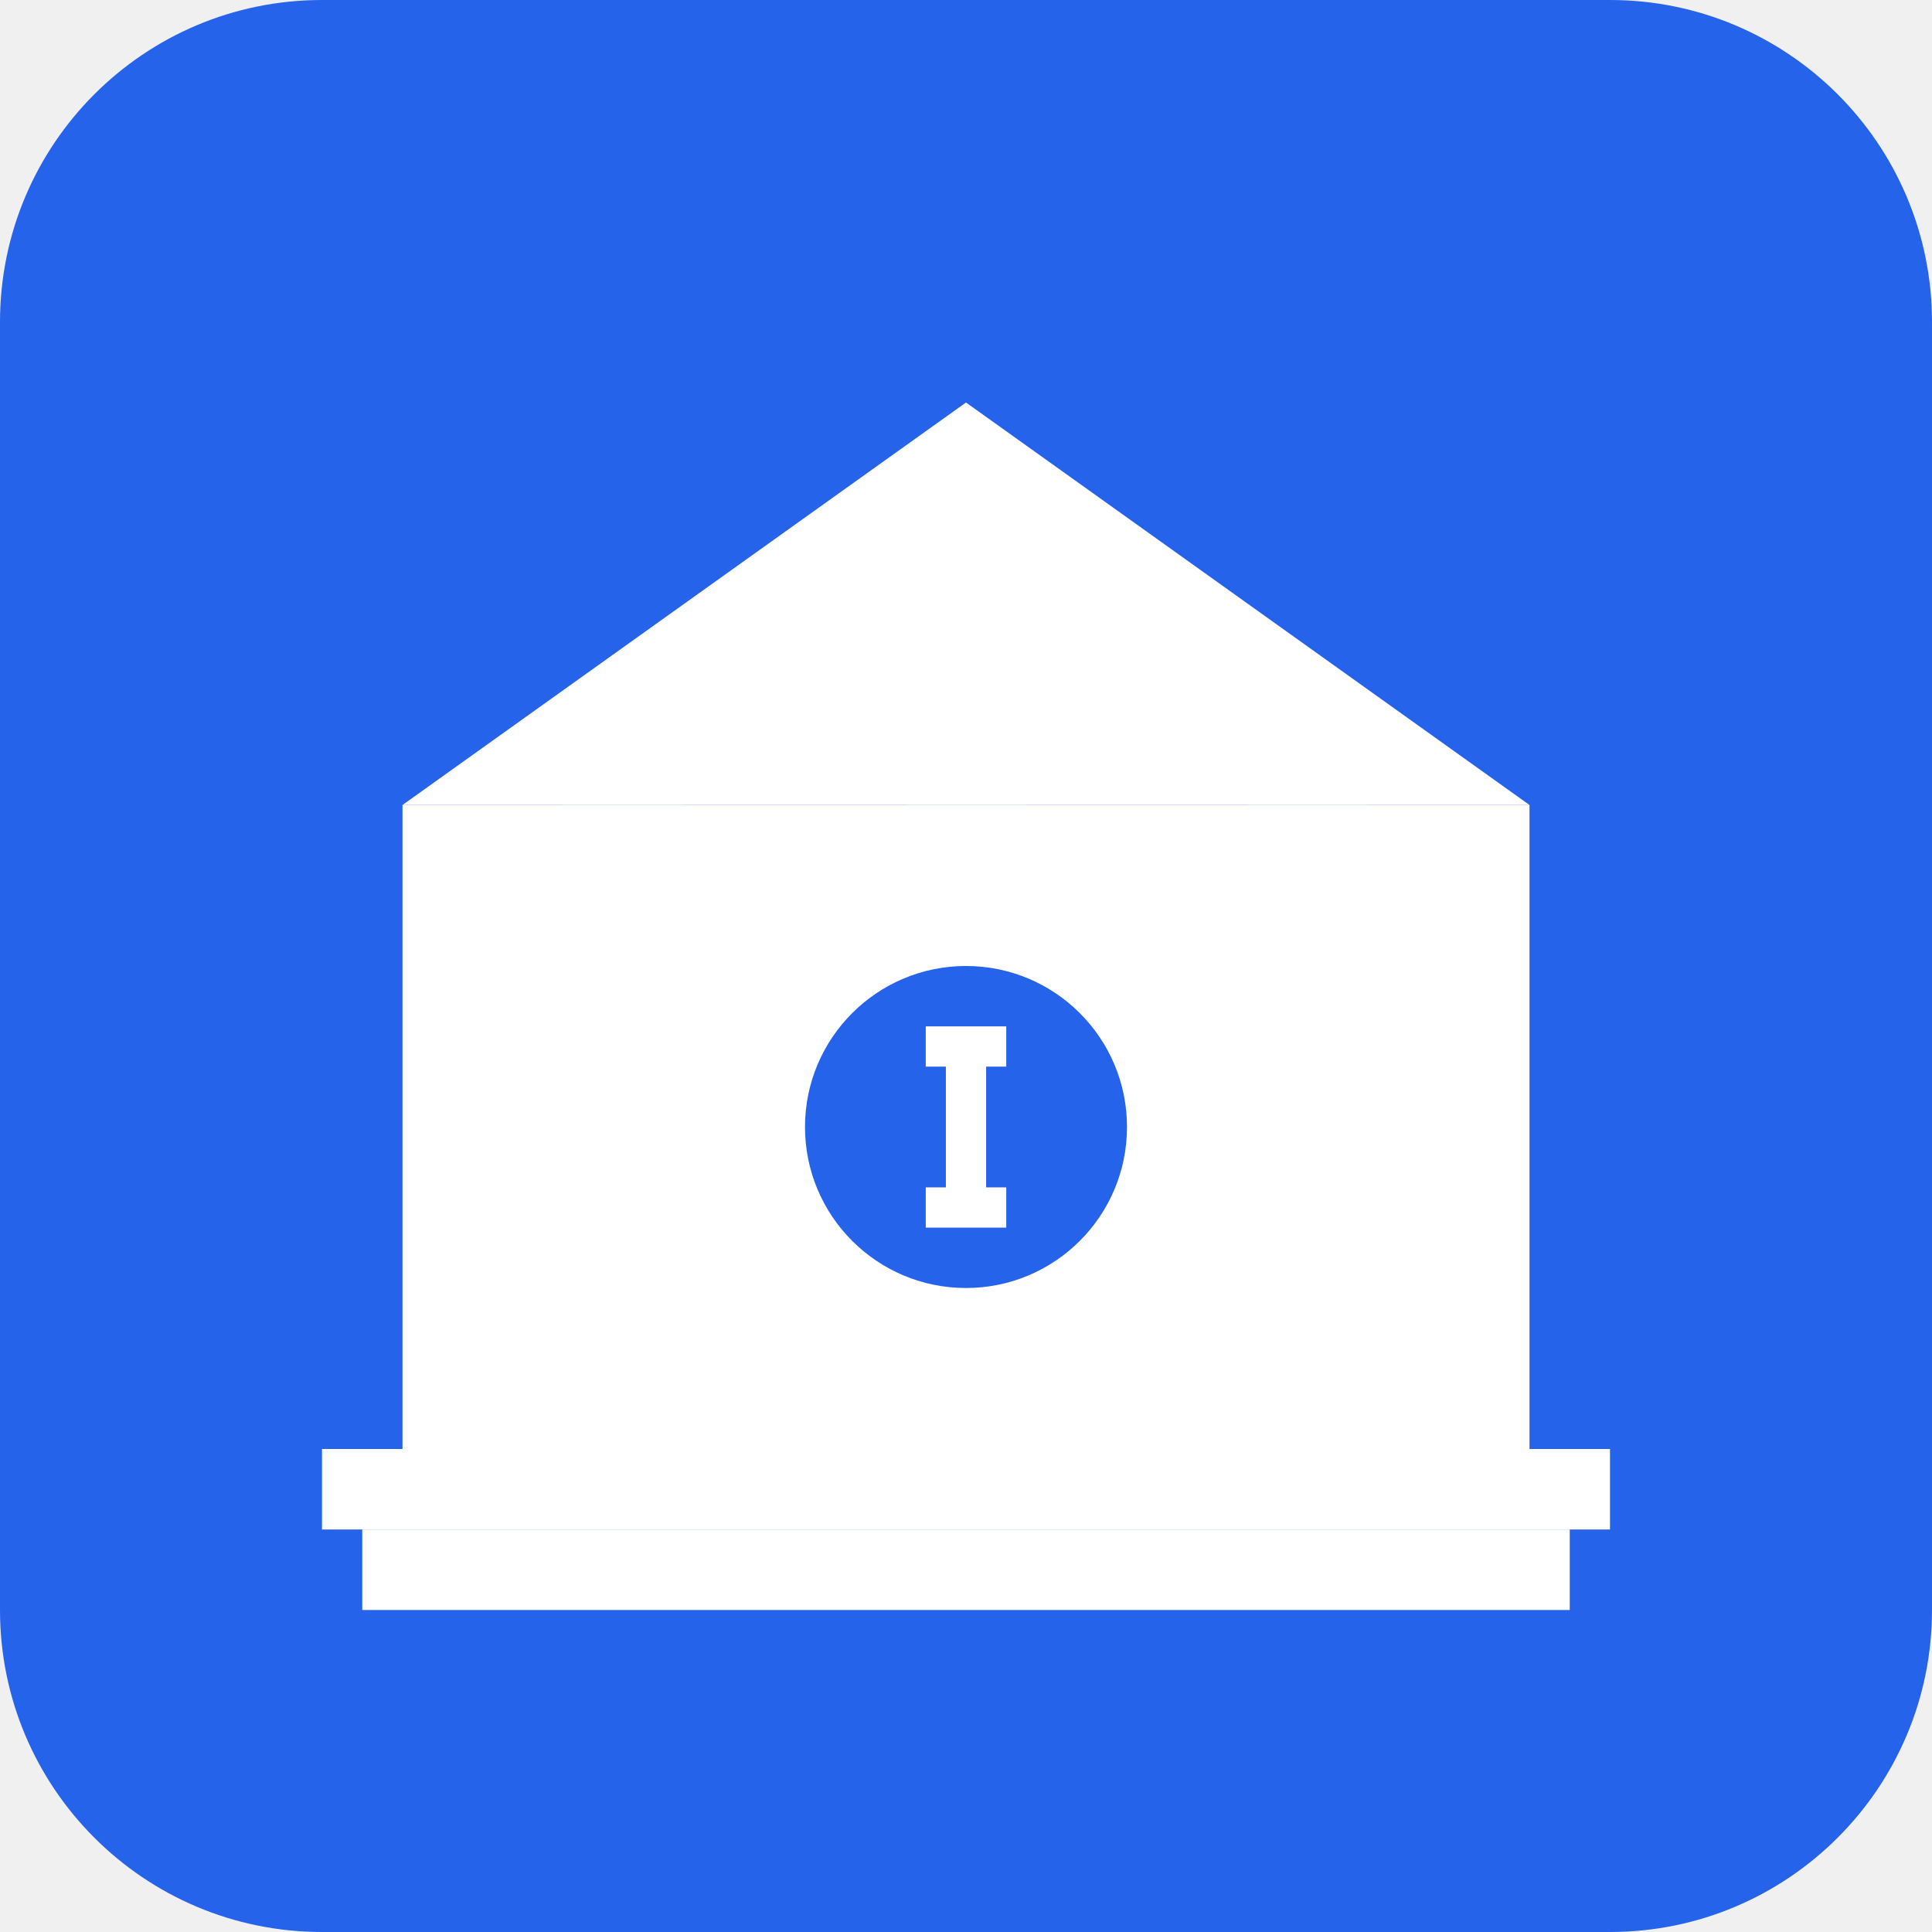
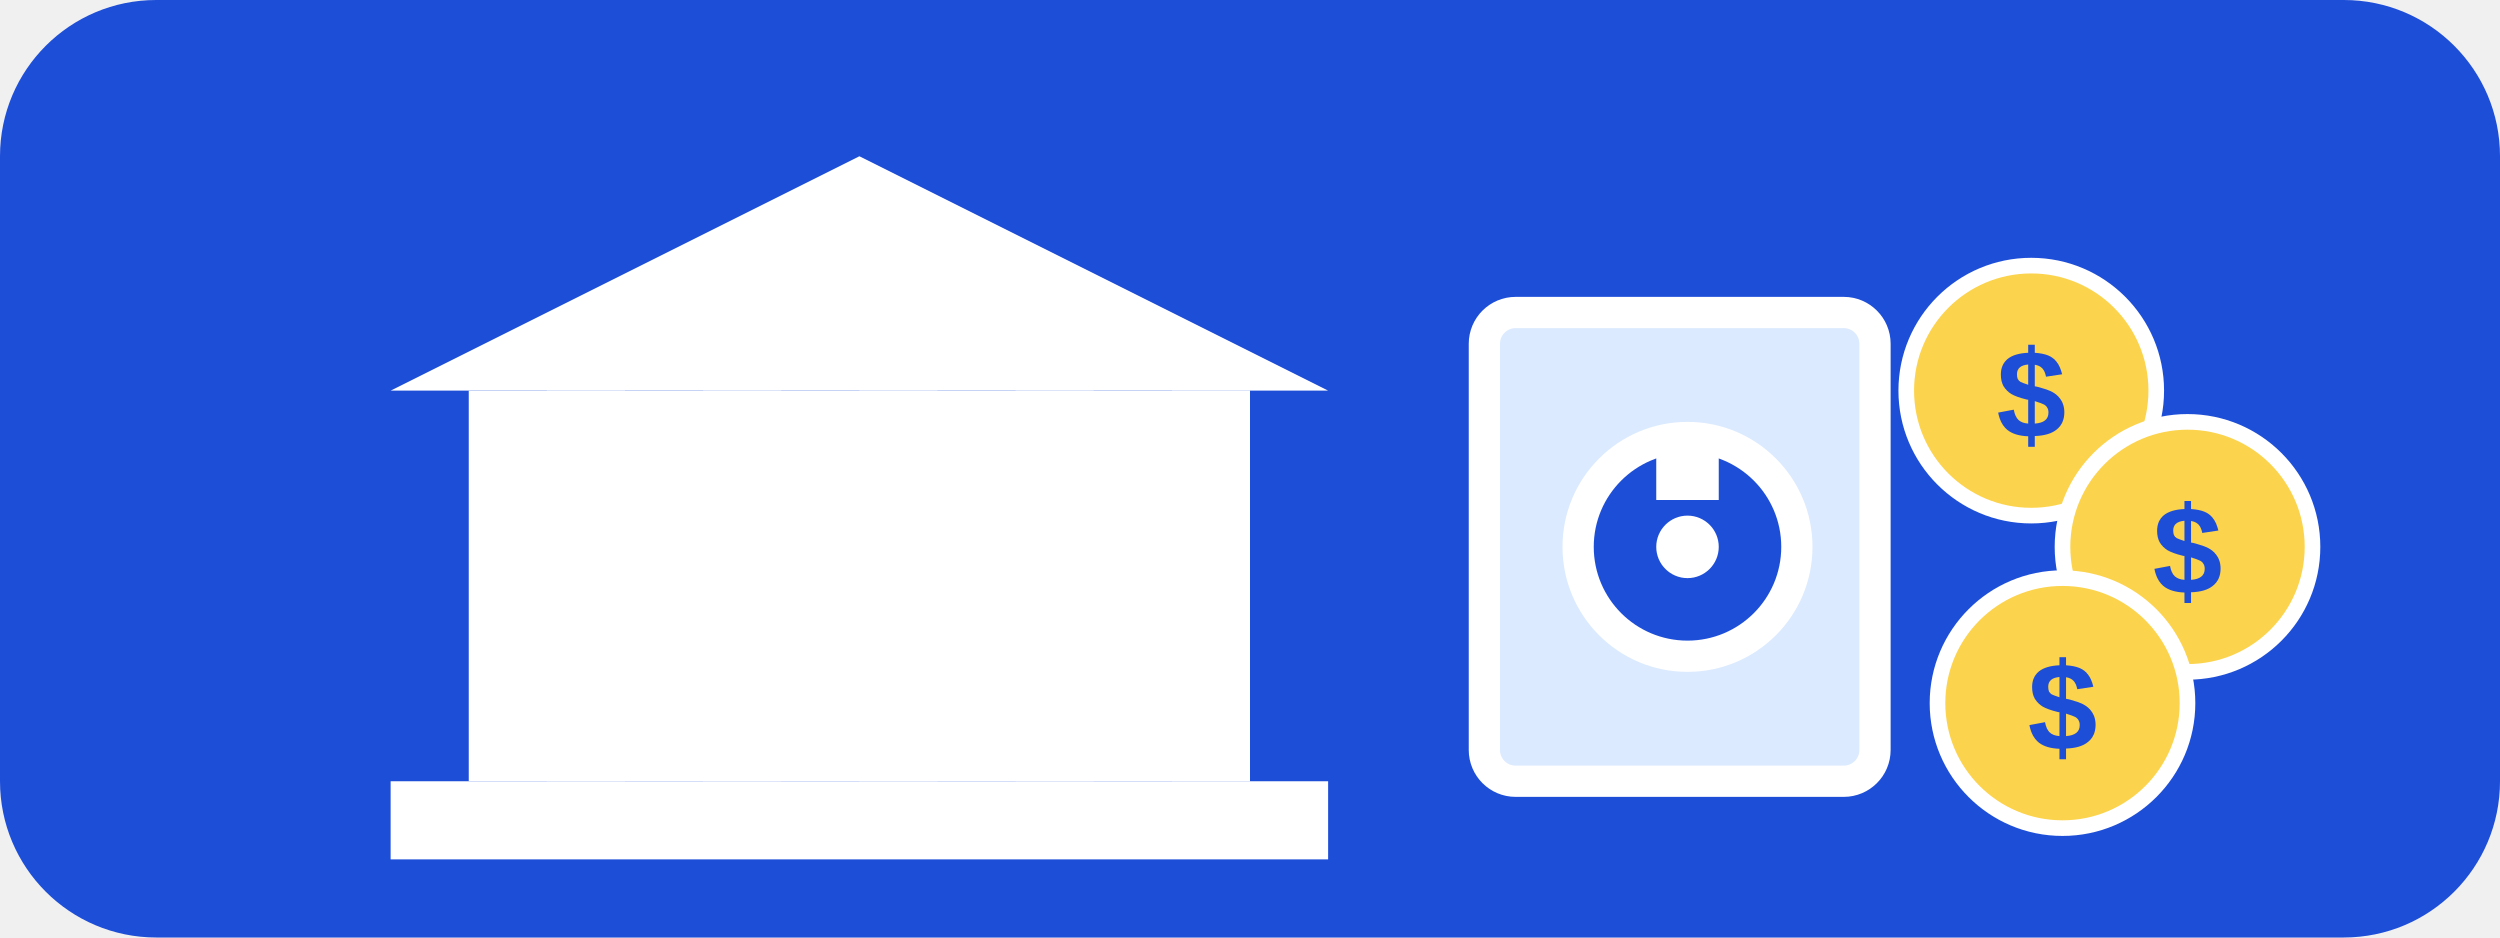
- <svg xmlns="http://www.w3.org/2000/svg" width="48" height="48" viewBox="0 0 48 48">
-   <rect width="48" height="48" rx="8" fill="#2563EB" />
+ <svg xmlns="http://www.w3.org/2000/svg" width="160" height="60" viewBox="0 0 160 60">
+   <rect width="160" height="60" rx="10" fill="#1D4ED8" />
  <g fill="#FFFFFF">
-     <rect x="10" y="20" width="28" height="16" />
-     <polygon points="10,20 24,10 38,20" />
-     <rect x="14" y="20" width="3" height="16" />
-     <rect x="22.5" y="20" width="3" height="16" />
-     <rect x="31" y="20" width="3" height="16" />
-     <rect x="8" y="36" width="32" height="2" />
-     <rect x="9" y="38" width="30" height="2" />
-     <circle cx="24" cy="28" r="4" fill="#2563EB" />
-     <path d="M24,26 L24,30 M23,26 L25,26 M23,30 L25,30" stroke="#FFFFFF" stroke-width="1" />
+     <rect x="30" y="25" width="50" height="25" />
+     <path d="M25,25 L85,25 L55,10 Z" />
+     <rect x="25" y="50" width="60" height="5" />
+     <rect x="35" y="25" width="5" height="25" />
+     <rect x="45" y="25" width="5" height="25" />
+     <rect x="55" y="25" width="5" height="25" />
+     <rect x="65" y="25" width="5" height="25" />
+     <rect x="75" y="25" width="5" height="25" />
+     <rect x="95" y="20" width="25" height="30" rx="2" fill="#DBEAFE" stroke="#FFFFFF" stroke-width="2" />
+     <circle cx="108" cy="35" r="7" fill="#1D4ED8" stroke="#FFFFFF" stroke-width="2" />
+     <circle cx="108" cy="35" r="2" fill="#FFFFFF" />
+     <rect x="106" y="28" width="4" height="4" fill="#FFFFFF" />
+     <circle cx="130" cy="25" r="8" fill="#FCD34D" stroke="#FFFFFF" stroke-width="1" />
+     <text x="130" y="28" font-family="Arial" font-size="8" font-weight="bold" text-anchor="middle" fill="#1D4ED8">$</text>
+     <circle cx="140" cy="35" r="8" fill="#FCD34D" stroke="#FFFFFF" stroke-width="1" />
+     <text x="140" y="38" font-family="Arial" font-size="8" font-weight="bold" text-anchor="middle" fill="#1D4ED8">$</text>
+     <circle cx="132" cy="45" r="8" fill="#FCD34D" stroke="#FFFFFF" stroke-width="1" />
+     <text x="132" y="48" font-family="Arial" font-size="8" font-weight="bold" text-anchor="middle" fill="#1D4ED8">$</text>
  </g>
</svg>
